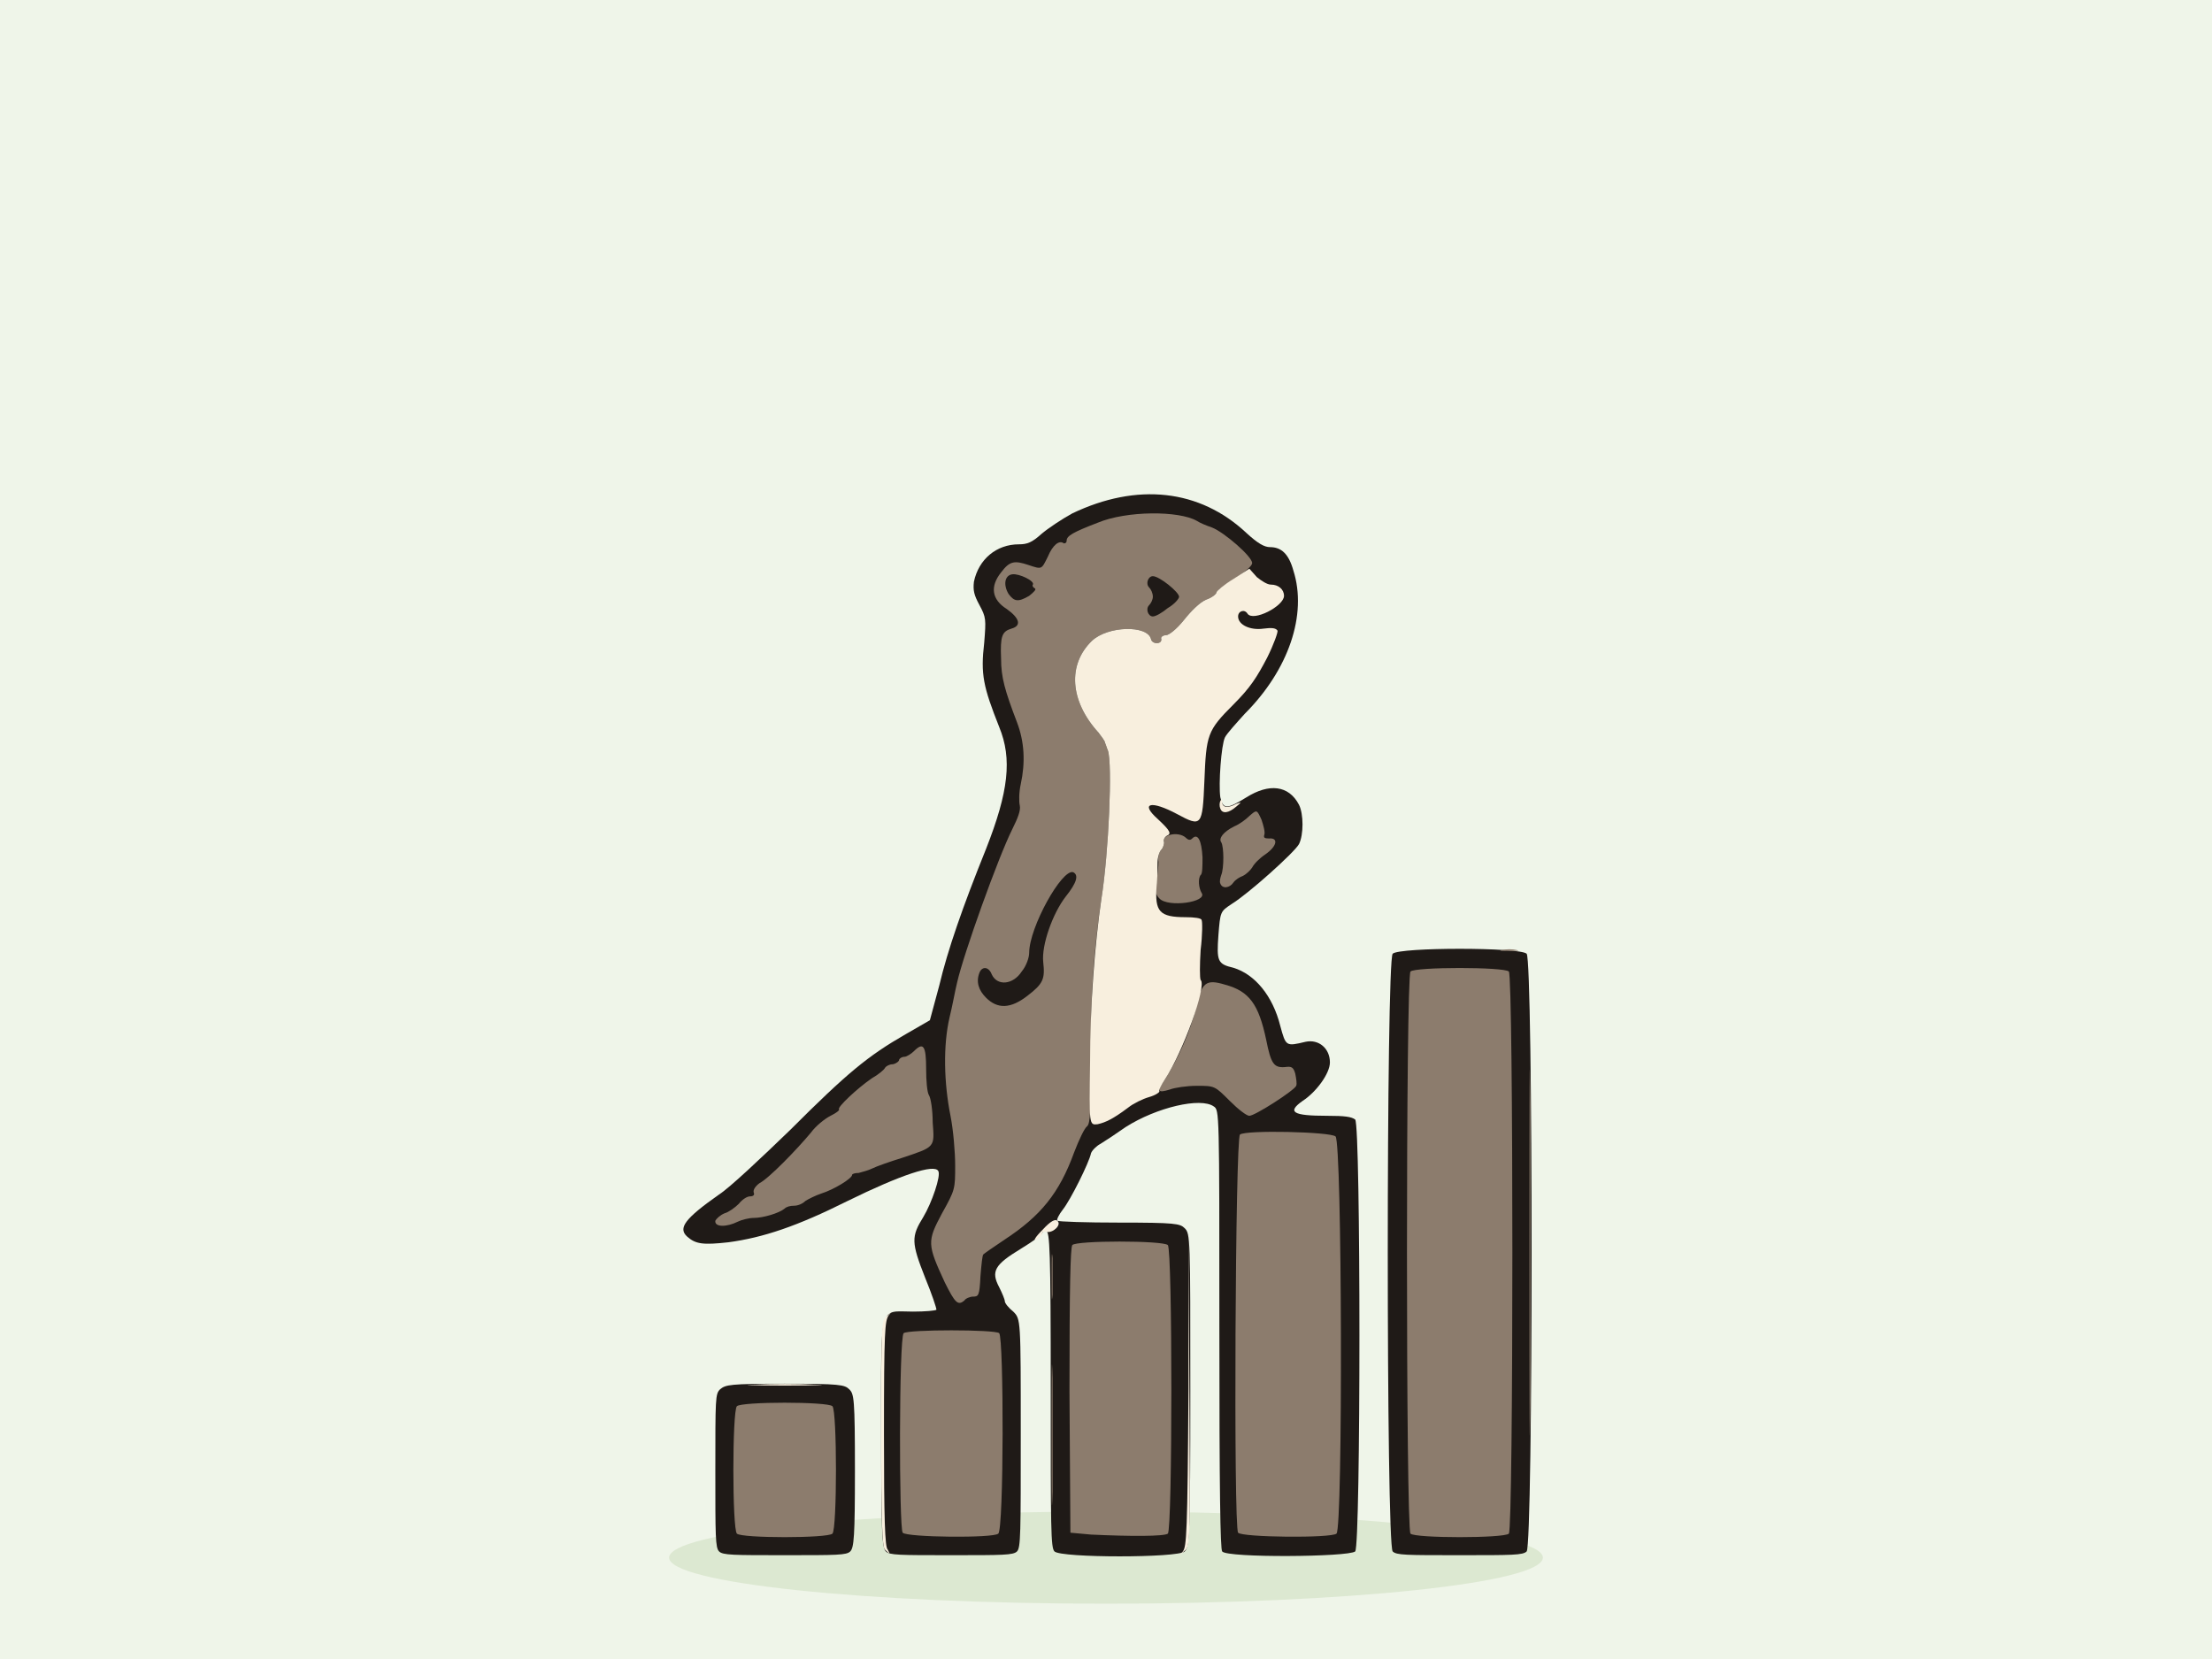
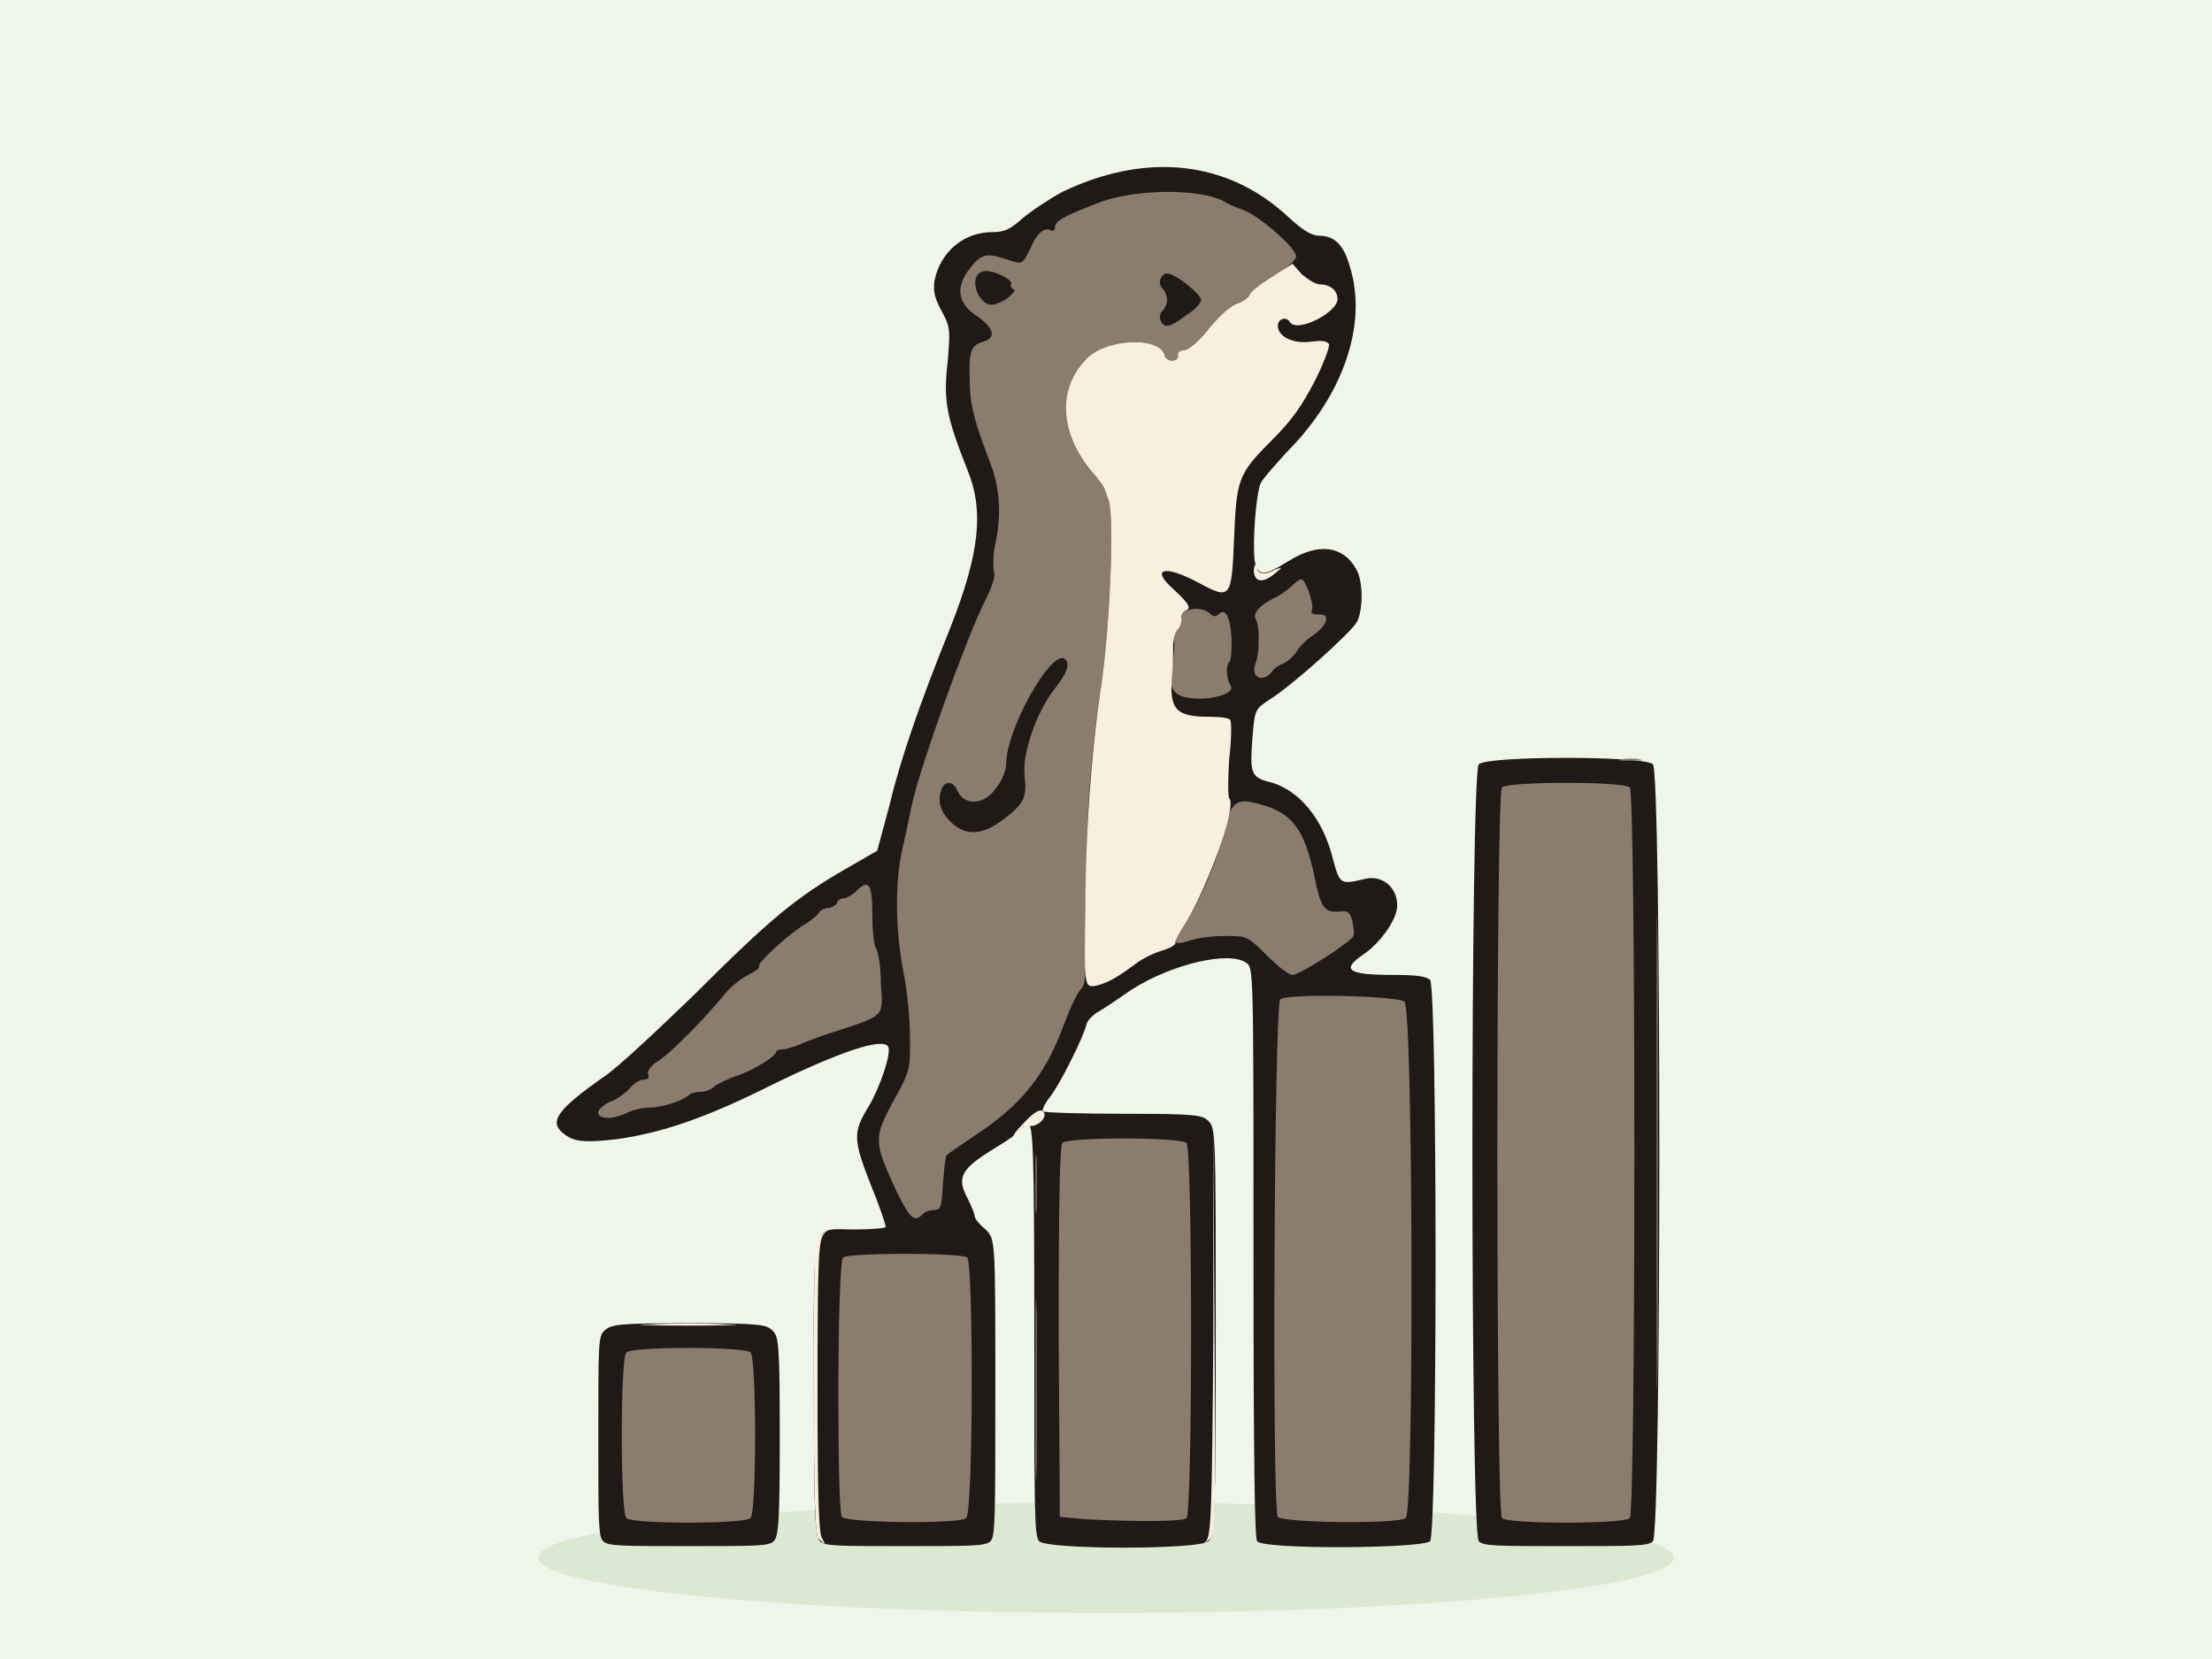
<svg xmlns="http://www.w3.org/2000/svg" viewBox="0 0 240 180">
  <rect width="240" height="180" fill="#EFF5E9" />
-   <ellipse cx="120.0" cy="169" rx="47.4" ry="5" fill="#DCE8D1" />
-   <svg x="70.6" y="50.0" width="98.7" height="122.0" viewBox="0 0 97.1 120" fill-rule="evenodd">
+   <ellipse cx="120.0" cy="169" rx="61.6" ry="6" fill="#DCE8D1" />
+   <svg x="55.8" y="13.4" width="128.3" height="158.6" viewBox="0 0 97.1 120" fill-rule="evenodd">
    <path d="M7.3 116.4C6.9 116.0 6.9 114.8 6.9 107.8C6.9 100.0 6.9 99.6 7.4 99.1C8.0 98.6 8.4 98.5 14.3 98.5C20.2 98.5 20.7 98.6 21.2 99.1C21.7 99.6 21.8 100.0 21.8 107.8C21.8 114.8 21.7 116.0 21.3 116.4C20.9 116.8 19.9 116.8 14.3 116.8C8.8 116.8 7.7 116.8 7.3 116.4ZM25.1 116.4C24.7 116.0 24.6 114.5 24.6 103.8C24.6 89.6 24.3 90.8 28.0 90.8C29.3 90.8 30.4 90.7 30.5 90.6C30.5 90.4 30.0 88.9 29.3 87.2C27.8 83.4 27.8 82.8 29.1 80.7C30.0 79.2 31.0 76.3 30.7 75.8C30.3 75.0 26.7 76.2 21.0 79.0C15.6 81.7 12.0 82.9 8.3 83.4C5.6 83.7 4.8 83.6 3.9 82.8C2.9 81.9 3.6 80.9 7.3 78.3C8.4 77.6 11.8 74.4 14.9 71.4C21.0 65.3 23.2 63.5 27.2 61.2L29.8 59.7 L30.8 56.0C31.7 52.2 33.3 47.6 35.8 41.4C38.2 35.3 38.6 31.8 37.2 28.4C35.5 24.1 35.2 22.8 35.6 19.4C35.8 16.9 35.8 16.7 35.1 15.4C34.5 14.3 34.4 13.8 34.5 12.9C35.0 10.5 36.9 8.9 39.3 8.9C40.2 8.9 40.7 8.7 41.7 7.8C42.4 7.2 43.9 6.2 45.0 5.6C51.9 2.3 58.6 3.0 63.6 7.7C64.8 8.8 65.5 9.2 66.1 9.2C67.3 9.2 68.1 9.9 68.6 11.7C70.1 16.4 68.1 22.3 63.4 27.0C62.5 28.0 61.5 29.1 61.3 29.5C60.9 30.3 60.6 34.5 60.8 35.9C61.1 37.2 61.5 37.2 63.6 35.9C66.0 34.4 68.1 34.6 69.2 36.7C69.7 37.7 69.7 39.9 69.2 40.9C68.7 41.8 63.8 46.2 62.0 47.3C60.8 48.1 60.8 48.1 60.6 50.6C60.4 53.4 60.5 53.7 62.2 54.1C64.5 54.8 66.4 57.1 67.2 60.3C67.8 62.5 67.8 62.5 69.9 62.0C71.3 61.7 72.5 62.7 72.5 64.2C72.5 65.4 71.0 67.4 69.6 68.3C67.9 69.5 68.5 69.9 72.2 69.9C74.1 69.9 74.8 70.0 75.2 70.3C75.8 71.0 75.8 115.7 75.2 116.4C74.5 117.0 61.5 117.1 61.0 116.4C60.8 116.2 60.7 110.0 60.7 92.7C60.7 69.3 60.7 69.3 60.1 68.9C58.7 67.9 54.0 69.0 50.7 71.1C49.7 71.8 48.5 72.6 48.0 72.9C47.6 73.1 47.1 73.6 47.0 73.9C46.8 74.9 44.8 78.9 44.0 79.9C43.6 80.4 43.3 81.0 43.4 81.1C43.5 81.2 46.5 81.3 50.0 81.3C56.0 81.3 56.5 81.4 57.0 81.9C57.6 82.5 57.6 82.9 57.6 99.2C57.6 115.0 57.5 115.9 57.0 116.4C56.3 117.1 43.8 117.1 43.1 116.4C42.7 116.0 42.7 114.0 42.7 99.1C42.7 84.3 42.6 82.2 42.2 82.2C42.0 82.2 41.8 82.3 41.8 82.4C41.8 82.6 40.8 83.3 39.5 84.1C36.7 85.8 36.3 86.5 37.2 88.2C37.5 88.8 37.8 89.5 37.8 89.7C37.8 89.9 38.2 90.4 38.7 90.8C39.5 91.6 39.5 91.6 39.5 103.8C39.5 114.5 39.5 116.0 39.1 116.4C38.7 116.8 37.6 116.8 32.1 116.8C26.5 116.8 25.5 116.8 25.1 116.4ZM79.2 116.4C78.5 115.7 78.5 53.3 79.2 52.6C79.9 51.9 92.8 51.9 93.5 52.6C94.2 53.3 94.2 115.7 93.5 116.4C93.1 116.8 92.0 116.8 86.3 116.8C80.6 116.8 79.6 116.8 79.2 116.4Z" fill="#1F1A17" />
    <path d="M42.8 104.0C42.8 97.3 42.8 94.5 42.9 97.9C42.9 101.2 42.9 106.7 42.9 110.0C42.8 113.4 42.8 110.7 42.8 104.0ZM93.8 84.5C93.8 67.1 93.8 60.0 93.9 68.7C93.9 77.4 93.9 91.6 93.9 100.3C93.8 109.0 93.8 101.9 93.8 84.5ZM9.2 114.5C8.7 114.0 8.7 101.4 9.2 100.9C9.7 100.4 18.9 100.4 19.4 100.9C19.9 101.4 19.9 114.0 19.4 114.5C18.9 115.0 9.7 115.0 9.2 114.5ZM26.9 114.4C26.5 114.0 26.5 93.6 27.0 93.1C27.5 92.7 36.7 92.7 37.2 93.1C37.7 93.7 37.7 114.1 37.1 114.5C36.6 115.0 27.3 114.9 26.9 114.4ZM47.0 114.6L44.8 114.4 L44.7 99.3C44.7 88.3 44.8 84.0 45.0 83.7C45.4 83.2 54.7 83.2 55.2 83.7C55.7 84.2 55.7 114.1 55.2 114.5C54.8 114.8 51.2 114.8 47.0 114.6ZM62.7 114.4C62.2 113.8 62.4 72.3 62.9 71.9C63.5 71.4 72.5 71.6 73.1 72.1C73.8 72.7 73.9 114.0 73.2 114.5C72.6 115.0 63.1 114.9 62.7 114.4ZM81.1 114.5C80.6 114.0 80.6 55.0 81.1 54.5C81.6 54.0 91.1 54.0 91.6 54.5C92.1 55.0 92.1 114.0 91.6 114.5C91.1 115.0 81.6 115.0 81.1 114.5ZM42.8 87.1C42.8 84.9 42.8 84.1 42.9 85.1C42.9 86.2 42.9 87.9 42.9 89.0C42.8 90.1 42.8 89.2 42.8 87.1ZM31.4 87.7C29.5 83.6 29.5 83.3 31.1 80.3C32.5 77.8 32.5 77.7 32.5 75.2C32.5 73.8 32.3 71.4 32.0 69.9C31.3 66.4 31.2 62.4 31.9 59.4C32.2 58.2 32.5 56.5 32.7 55.7C33.4 52.6 37.1 42.3 38.6 39.3C39.2 38.1 39.5 37.3 39.4 36.8C39.3 36.4 39.3 35.4 39.5 34.5C40.0 32.2 39.9 30.0 39.1 27.9C37.8 24.5 37.4 23.1 37.4 21.1C37.3 18.7 37.5 18.2 38.5 17.9C39.6 17.6 39.4 16.8 38.0 15.8C36.4 14.8 36.2 13.4 37.4 11.9C38.3 10.7 38.8 10.6 40.3 11.1C41.8 11.6 41.7 11.6 42.4 10.2C42.9 9.0 43.6 8.4 44.1 8.8C44.3 8.8 44.4 8.7 44.4 8.5C44.4 8.0 45.1 7.6 47.7 6.6C50.8 5.3 56.4 5.3 58.3 6.4C58.6 6.6 59.3 6.9 59.9 7.1C61.2 7.6 64.2 10.2 64.2 10.9C64.2 11.2 63.5 11.8 62.3 12.6C61.3 13.2 60.4 13.9 60.4 14.0C60.4 14.2 59.9 14.6 59.3 14.8C58.6 15.1 57.7 16.0 56.9 17.0C56.1 18.0 55.3 18.6 55.0 18.6C54.7 18.6 54.4 18.8 54.5 19.0C54.6 19.6 53.5 19.6 53.4 19.0C53.0 17.5 48.8 17.6 47.1 19.2C44.5 21.7 44.7 25.6 47.8 29.0C48.1 29.4 48.5 29.9 48.5 30.1C48.6 30.3 48.7 30.7 48.8 30.9C49.3 32.3 48.9 41.8 48.1 46.8C47.3 52.2 46.9 57.6 47.0 63.9C47.0 69.5 46.9 70.7 46.6 71.0C46.3 71.2 45.7 72.5 45.2 73.8C43.6 78.2 41.6 80.6 37.8 83.1C36.6 83.9 35.6 84.6 35.5 84.7C35.4 84.8 35.3 85.8 35.2 87.0C35.1 89.1 35.0 89.2 34.4 89.2C34.1 89.2 33.6 89.4 33.5 89.6C32.8 90.2 32.5 89.9 31.4 87.7ZM6.9 81.1C7.0 80.9 7.4 80.5 7.9 80.3C8.3 80.2 9.0 79.7 9.4 79.3C9.8 78.8 10.3 78.5 10.6 78.5C11.0 78.5 11.1 78.3 11.0 78.1C10.9 77.8 11.2 77.4 11.6 77.1C12.6 76.6 15.6 73.5 17.1 71.7C17.6 71.0 18.6 70.2 19.2 69.9C19.8 69.6 20.2 69.3 20.1 69.2C19.9 69.0 22.0 67.0 23.6 65.9C24.3 65.5 24.9 65.0 25.0 64.8C25.1 64.6 25.5 64.4 25.8 64.4C26.0 64.4 26.4 64.2 26.5 64.0C26.5 63.8 26.8 63.6 27.1 63.6C27.3 63.6 27.8 63.3 28.1 63.0C29.1 62.0 29.4 62.4 29.4 64.9C29.4 66.1 29.5 67.4 29.7 67.7C29.9 68.0 30.1 69.3 30.1 70.6C30.3 73.3 30.4 73.2 26.8 74.4C25.5 74.8 24.1 75.3 23.7 75.5C23.3 75.7 22.6 75.9 22.2 76.0C21.8 76.0 21.5 76.1 21.5 76.2C21.5 76.6 19.5 77.8 18.2 78.2C17.6 78.4 16.8 78.8 16.5 79.0C16.2 79.3 15.7 79.5 15.3 79.5C14.9 79.5 14.5 79.6 14.3 79.8C13.7 80.3 12.0 80.8 11.0 80.8C10.5 80.8 9.7 81.0 9.3 81.2C8.1 81.8 6.8 81.8 6.9 81.1ZM61.8 68.3C60.2 66.7 60.2 66.7 58.3 66.7C57.2 66.7 55.9 66.9 55.4 67.1C54.1 67.5 54.0 67.3 54.9 66.0C56.3 63.8 57.6 60.9 58.2 58.4C58.8 55.6 59.3 55.3 61.3 55.9C63.9 56.6 64.9 58.0 65.7 61.8C66.2 64.3 66.5 64.8 67.7 64.7C68.4 64.6 68.6 64.7 68.8 65.4C68.9 65.9 69.0 66.5 68.9 66.7C68.7 67.2 64.5 69.9 63.9 69.9C63.6 69.9 62.7 69.2 61.8 68.3ZM40.2 57.1C41.9 55.8 42.1 55.3 41.9 53.5C41.7 51.7 42.9 48.3 44.3 46.5C45.5 45.0 45.7 44.2 45.1 43.9C43.9 43.5 40.4 49.8 40.4 52.5C40.4 53.0 40.1 53.9 39.6 54.5C38.7 55.9 37.0 56.1 36.4 54.8C36.1 54.0 35.4 53.9 35.1 54.6C34.7 55.6 35.0 56.5 35.8 57.3C37.0 58.5 38.4 58.5 40.2 57.1ZM90.9 52.2C91.3 52.1 92.0 52.1 92.4 52.2C92.9 52.3 92.5 52.3 91.6 52.3C90.8 52.3 90.4 52.3 90.9 52.2ZM54.3 46.7C53.9 46.3 53.8 45.9 54.0 44.9C54.1 44.2 54.2 43.3 54.2 42.8C54.1 42.3 54.3 41.7 54.5 41.5C54.7 41.3 54.8 40.9 54.8 40.7C54.5 39.9 56.3 39.5 57.1 40.2C57.4 40.5 57.6 40.5 57.8 40.3C58.4 39.7 58.8 40.5 58.9 42.3C58.9 43.2 58.9 44.1 58.7 44.2C58.4 44.6 58.5 45.6 58.8 46.1C59.5 47.1 55.2 47.7 54.3 46.7ZM60.8 45.1C60.7 44.9 60.8 44.5 60.9 44.2C61.2 43.5 61.2 41.2 60.9 40.7C60.6 40.3 61.1 39.6 62.3 39.0C62.8 38.8 63.5 38.3 63.9 37.9C64.7 37.2 64.7 37.2 65.2 38.3C65.4 38.9 65.6 39.6 65.5 39.9C65.4 40.2 65.5 40.3 66.0 40.3C67.0 40.2 66.9 41.1 65.6 42.0C65.0 42.4 64.4 43.0 64.2 43.4C64.0 43.7 63.6 44.1 63.2 44.3C62.9 44.4 62.4 44.7 62.2 45.0C61.8 45.6 61.0 45.7 60.8 45.1ZM55.2 15.7C55.9 15.3 56.4 14.7 56.4 14.5C56.4 14.0 54.3 12.3 53.6 12.3C53.1 12.3 52.8 13.1 53.2 13.5C53.4 13.7 53.6 14.1 53.6 14.5C53.6 14.8 53.4 15.2 53.2 15.4C52.8 15.8 53.1 16.6 53.6 16.6C53.9 16.6 54.6 16.2 55.2 15.7ZM40.4 14.4C40.9 14.0 41.2 13.7 41.0 13.6C40.8 13.5 40.7 13.3 40.8 13.2C41.0 12.8 39.3 12.0 38.6 12.1C37.8 12.2 37.6 13.2 38.2 14.2C38.8 15.0 39.2 15.1 40.4 14.4Z" fill="#8C7C6D" />
    <path d="M56.8 116.4C57.2 115.9 57.3 114.5 57.4 99.1L57.4 82.3 L57.5 99.1C57.6 115.9 57.6 115.9 56.9 116.4C56.3 117.0 56.3 117.0 56.8 116.4ZM25.0 116.2C24.7 116.0 24.6 112.8 24.6 103.8C24.6 91.7 24.6 91.7 25.3 91.2C25.9 90.6 25.9 90.6 25.4 91.2C25.0 91.8 24.9 92.8 24.9 103.9C24.9 112.8 25.0 116.0 25.3 116.2C25.4 116.4 25.5 116.6 25.5 116.6C25.4 116.6 25.2 116.4 25.0 116.2ZM11.1 98.6C12.9 98.5 15.8 98.5 17.5 98.6C19.3 98.6 17.9 98.7 14.3 98.7C10.8 98.7 9.3 98.6 11.1 98.6ZM41.8 82.1C42.7 81.1 43.2 80.9 43.4 81.1C43.9 81.5 43.0 82.4 42.3 82.3C42.0 82.2 41.8 82.3 41.8 82.4C41.8 82.6 41.5 82.9 41.2 83.1C40.8 83.3 41.0 82.9 41.8 82.1ZM46.9 64.2C46.9 58.1 47.4 51.6 48.1 46.8C48.9 41.8 49.3 32.3 48.8 30.9C48.7 30.7 48.6 30.3 48.5 30.1C48.5 29.9 48.1 29.4 47.8 29.0C44.7 25.6 44.5 21.7 47.1 19.2C48.8 17.6 53.0 17.5 53.4 19.0C53.5 19.6 54.6 19.6 54.5 19.0C54.4 18.8 54.7 18.6 55.0 18.6C55.3 18.6 56.1 18.0 56.9 17.0C57.7 16.0 58.6 15.1 59.3 14.8C59.9 14.6 60.4 14.2 60.4 14.0C60.4 13.9 61.2 13.2 62.2 12.6L63.9 11.5 L64.7 12.4C65.2 12.8 65.8 13.2 66.2 13.2C67.0 13.2 67.6 13.7 67.6 14.4C67.6 15.5 64.3 17.2 63.7 16.3C63.4 15.8 62.7 16.0 62.7 16.6C62.7 17.5 64.0 18.1 65.4 17.9C66.2 17.8 66.7 17.8 66.9 18.1C67.0 18.2 66.5 19.6 65.8 21.0C64.7 23.1 64.0 24.2 62.2 26.0C59.4 28.8 59.3 29.2 59.1 34.2C58.9 39.0 58.8 39.1 56.2 37.7C53.4 36.2 52.2 36.5 54.1 38.2C55.5 39.5 55.6 39.8 55.1 40.0C54.8 40.2 54.7 40.5 54.8 40.7C54.8 40.9 54.7 41.3 54.5 41.5C54.3 41.7 54.1 42.3 54.1 42.9C54.1 43.5 54.1 44.6 54.0 45.4C53.8 48.1 54.3 48.7 57.1 48.7C58.0 48.7 58.8 48.8 58.8 49.0C58.9 49.1 58.9 50.6 58.7 52.2C58.6 53.8 58.6 55.2 58.7 55.4C59.4 56.0 56.8 63.1 54.9 66.0C54.5 66.6 54.2 67.2 54.3 67.3C54.3 67.4 53.9 67.7 53.2 67.9C52.5 68.1 51.5 68.6 51.0 69.0C49.4 70.2 48.6 70.6 47.7 70.8C46.8 70.9 46.8 70.9 46.9 64.2ZM60.8 37.1C60.7 36.9 60.7 36.5 60.8 36.3C60.9 36.1 61.0 36.1 61.0 36.4C61.0 37.0 61.6 37.1 62.5 36.6C63.1 36.4 63.1 36.4 62.5 36.9C61.7 37.6 61.0 37.7 60.8 37.1Z" fill="#F8EFDE" />
  </svg>
</svg>
